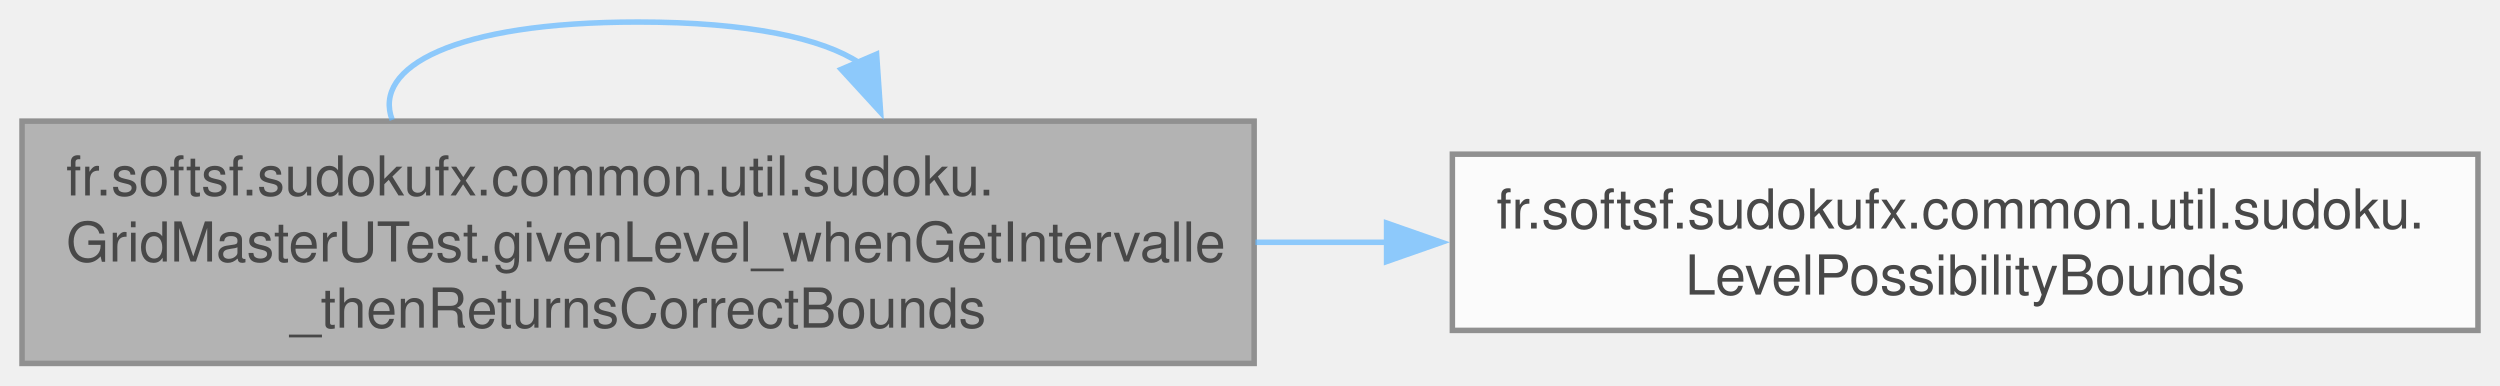
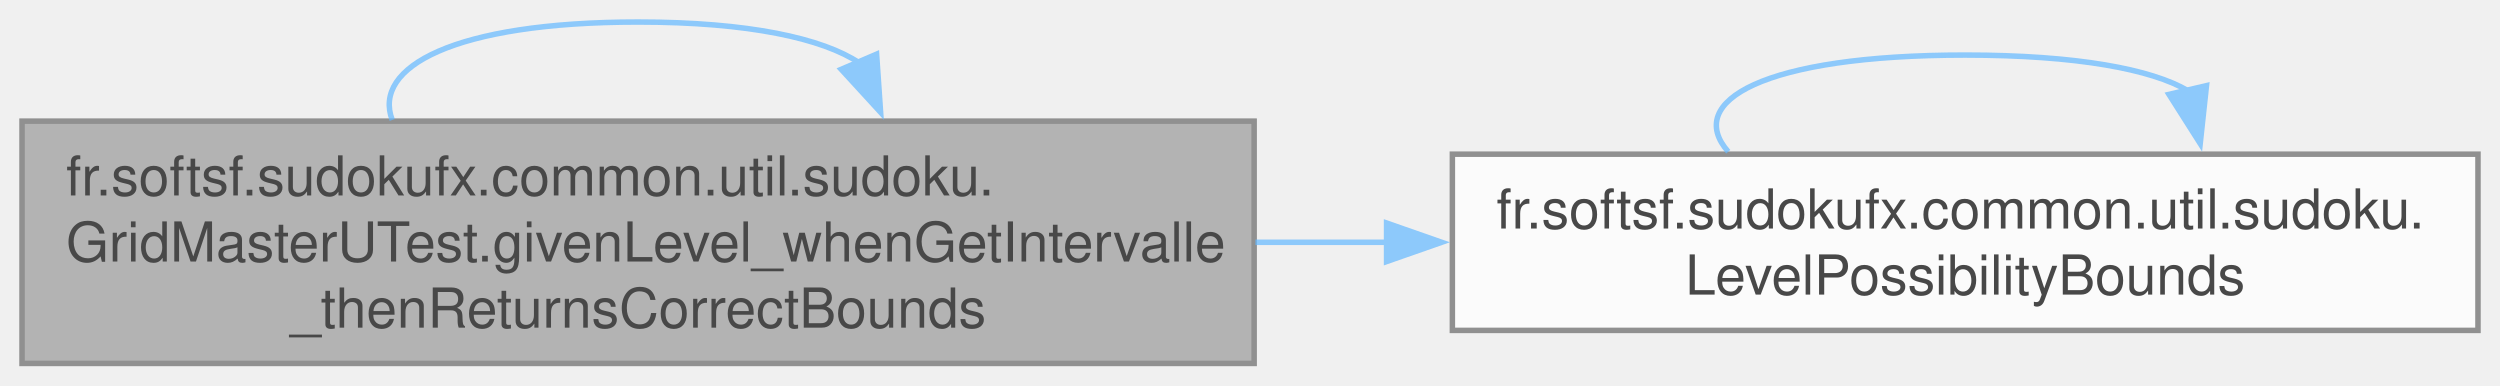
<svg xmlns="http://www.w3.org/2000/svg" xmlns:xlink="http://www.w3.org/1999/xlink" width="454pt" height="70pt" viewBox="0.00 0.00 454.00 70.00">
  <svg id="main" version="1.1" xml:space="preserve">
    <style type="text/css">
.node, .edge {opacity: 0.7;}
.node.selected, .edge.selected {opacity: 1;}
.edge:hover path { stroke: red; }
.edge:hover polygon { stroke: red; fill: red; }
</style>
    <svg id="graph" class="graph">
      <g id="graph0" class="graph" transform="scale(1 1) rotate(0) translate(4 66)">
        <g id="Node000001" class="node">
          <g id="a_Node000001">
            <a xlink:title=" ">
              <polygon fill="#999999" stroke="#666666" points="223.75,-44 0,-44 0,0 223.75,0 223.75,-44" />
              <text text-anchor="start" x="8" y="-30.5" font-family="Helvetica,sans-Serif" font-size="10.00">fr.softsf.sudokufx.common.util.sudoku.</text>
              <text text-anchor="start" x="8" y="-18.5" font-family="Helvetica,sans-Serif" font-size="10.00">GridMasterUTest.givenLevel_whenGetIntervalle</text>
              <text text-anchor="middle" x="111.88" y="-6.5" font-family="Helvetica,sans-Serif" font-size="10.00">_thenReturnsCorrectBounds</text>
            </a>
          </g>
        </g>
        <g id="edge1_Node000001_Node000001" class="edge">
          <g id="a_edge1_Node000001_Node000001">
            <a xlink:title=" ">
              <path fill="none" stroke="#63b8ff" d="M67.23,-44.21C63.57,-53.8 78.46,-62 111.88,-62 131.98,-62 145.37,-59.03 152.06,-54.58" />
              <polygon fill="#63b8ff" stroke="#63b8ff" points="155.19,-56.17 155.92,-45.6 148.76,-53.41 155.19,-56.17" />
            </a>
          </g>
        </g>
        <g id="Node000002" class="node">
          <g id="a_Node000002">
            <a xlink:href="namespacefr_1_1softsf_1_1sudokufx_1_1common_1_1util_1_1sudoku.html#adc44f4bbb0133e984077a0acaf24cf55" target="_top" xlink:title="Immutable container for level-specific possibility boundaries.">
              <polygon fill="white" stroke="#666666" points="446,-38 259.75,-38 259.75,-6 446,-6 446,-38" />
              <text text-anchor="start" x="267.75" y="-24.5" font-family="Helvetica,sans-Serif" font-size="10.00">fr.softsf.sudokufx.common.util.sudoku.</text>
              <text text-anchor="middle" x="352.88" y="-12.5" font-family="Helvetica,sans-Serif" font-size="10.00">LevelPossibilityBounds</text>
            </a>
          </g>
        </g>
        <g id="edge2_Node000001_Node000002" class="edge">
          <g id="a_edge2_Node000001_Node000002">
            <a xlink:title=" ">
              <path fill="none" stroke="#63b8ff" d="M223.98,-22C231.92,-22 239.92,-22 247.82,-22" />
              <polygon fill="#63b8ff" stroke="#63b8ff" points="247.8,-25.5 257.8,-22 247.8,-18.5 247.8,-25.5" />
            </a>
          </g>
        </g>
+         <g id="edge3_Node000002_Node000002" class="edge">
+           <g id="a_edge3_Node000002_Node000002">
+             <a xlink:title=" ">
+               <path fill="none" stroke="#63b8ff" d="M309.85,-38.44C301.82,-47.58 316.16,-56 352.88,-56 373.24,-56 386.72,-53.41 393.32,-49.54" />
+               <polygon fill="#63b8ff" stroke="#63b8ff" points="396.7,-50.45 395.56,-39.92 389.88,-48.86 396.7,-50.45" />
+             </a>
+           </g>
+         </g>
      </g>
    </svg>
  </svg>
  <style type="text/css">

[data-mouse-over-selected='false'] { opacity: 0.7; }
[data-mouse-over-selected='true']  { opacity: 1.0; }

</style>
</svg>
